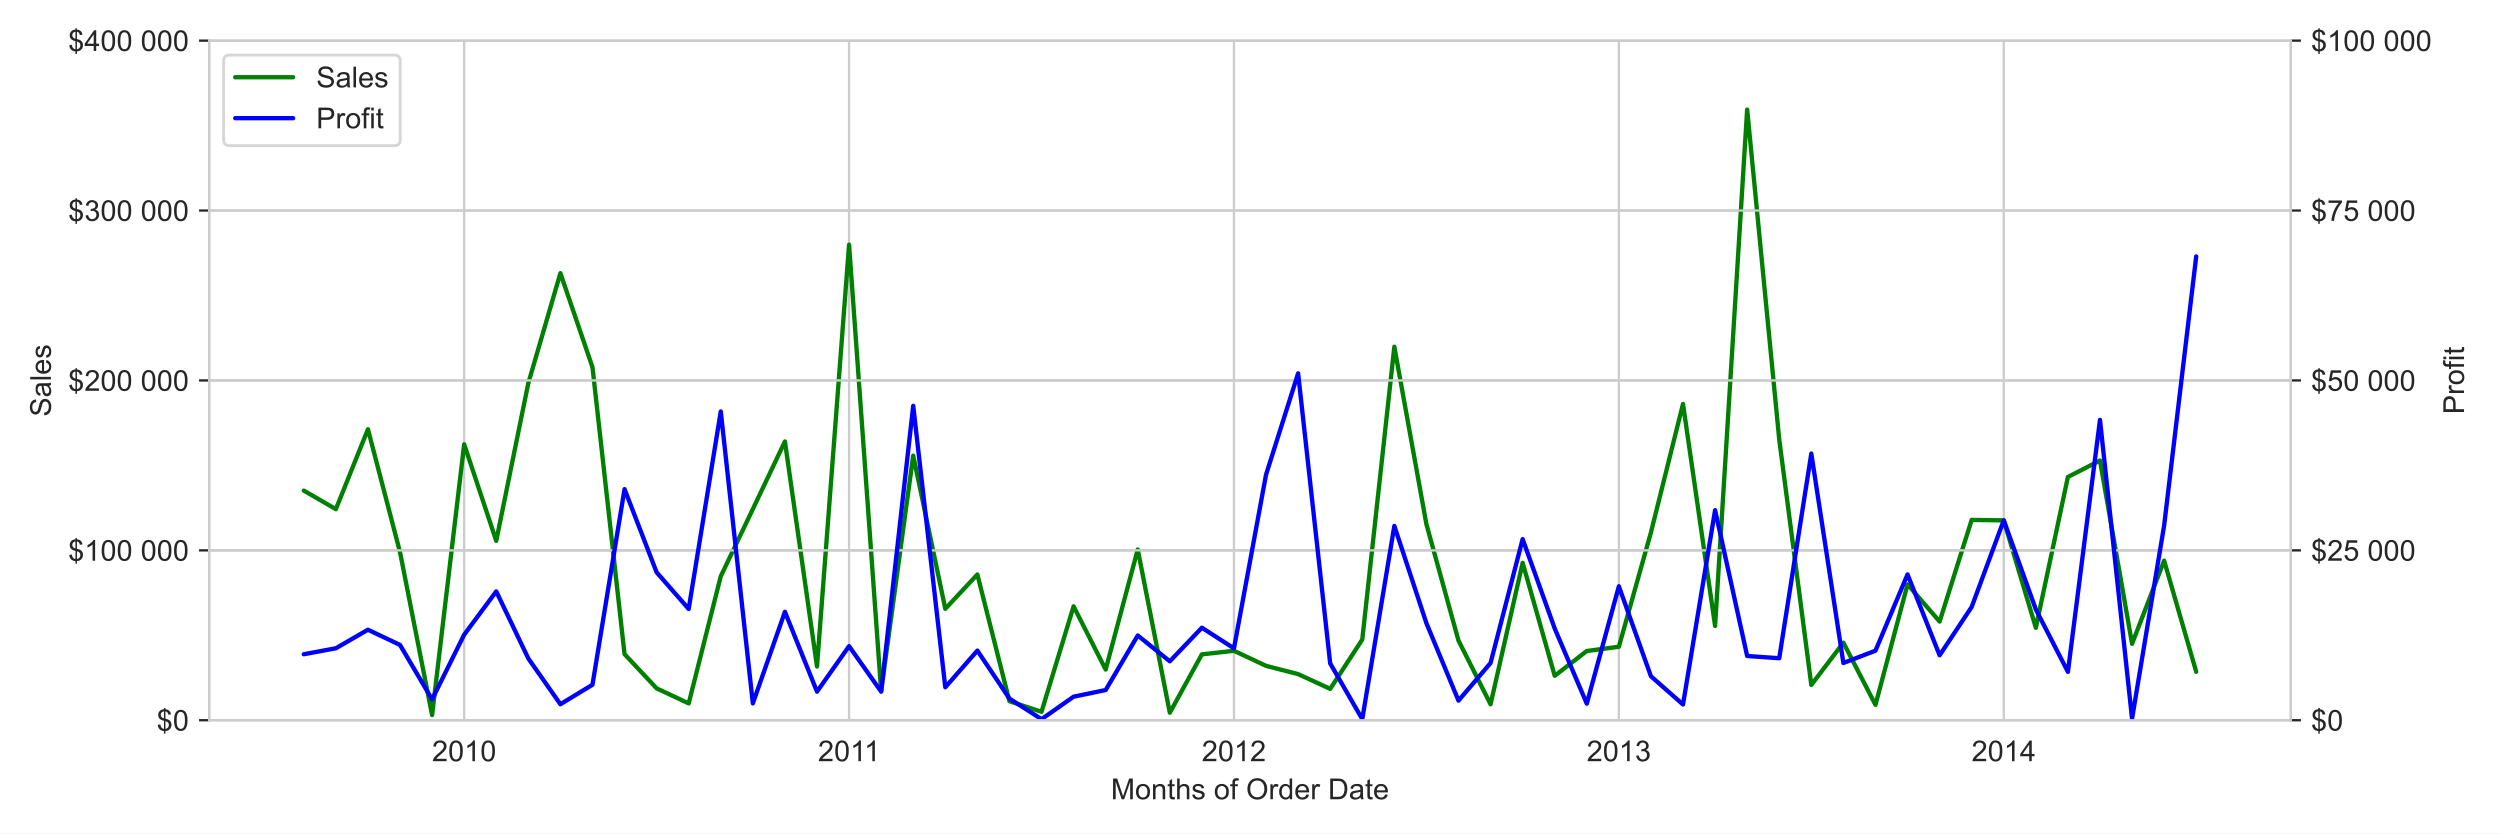
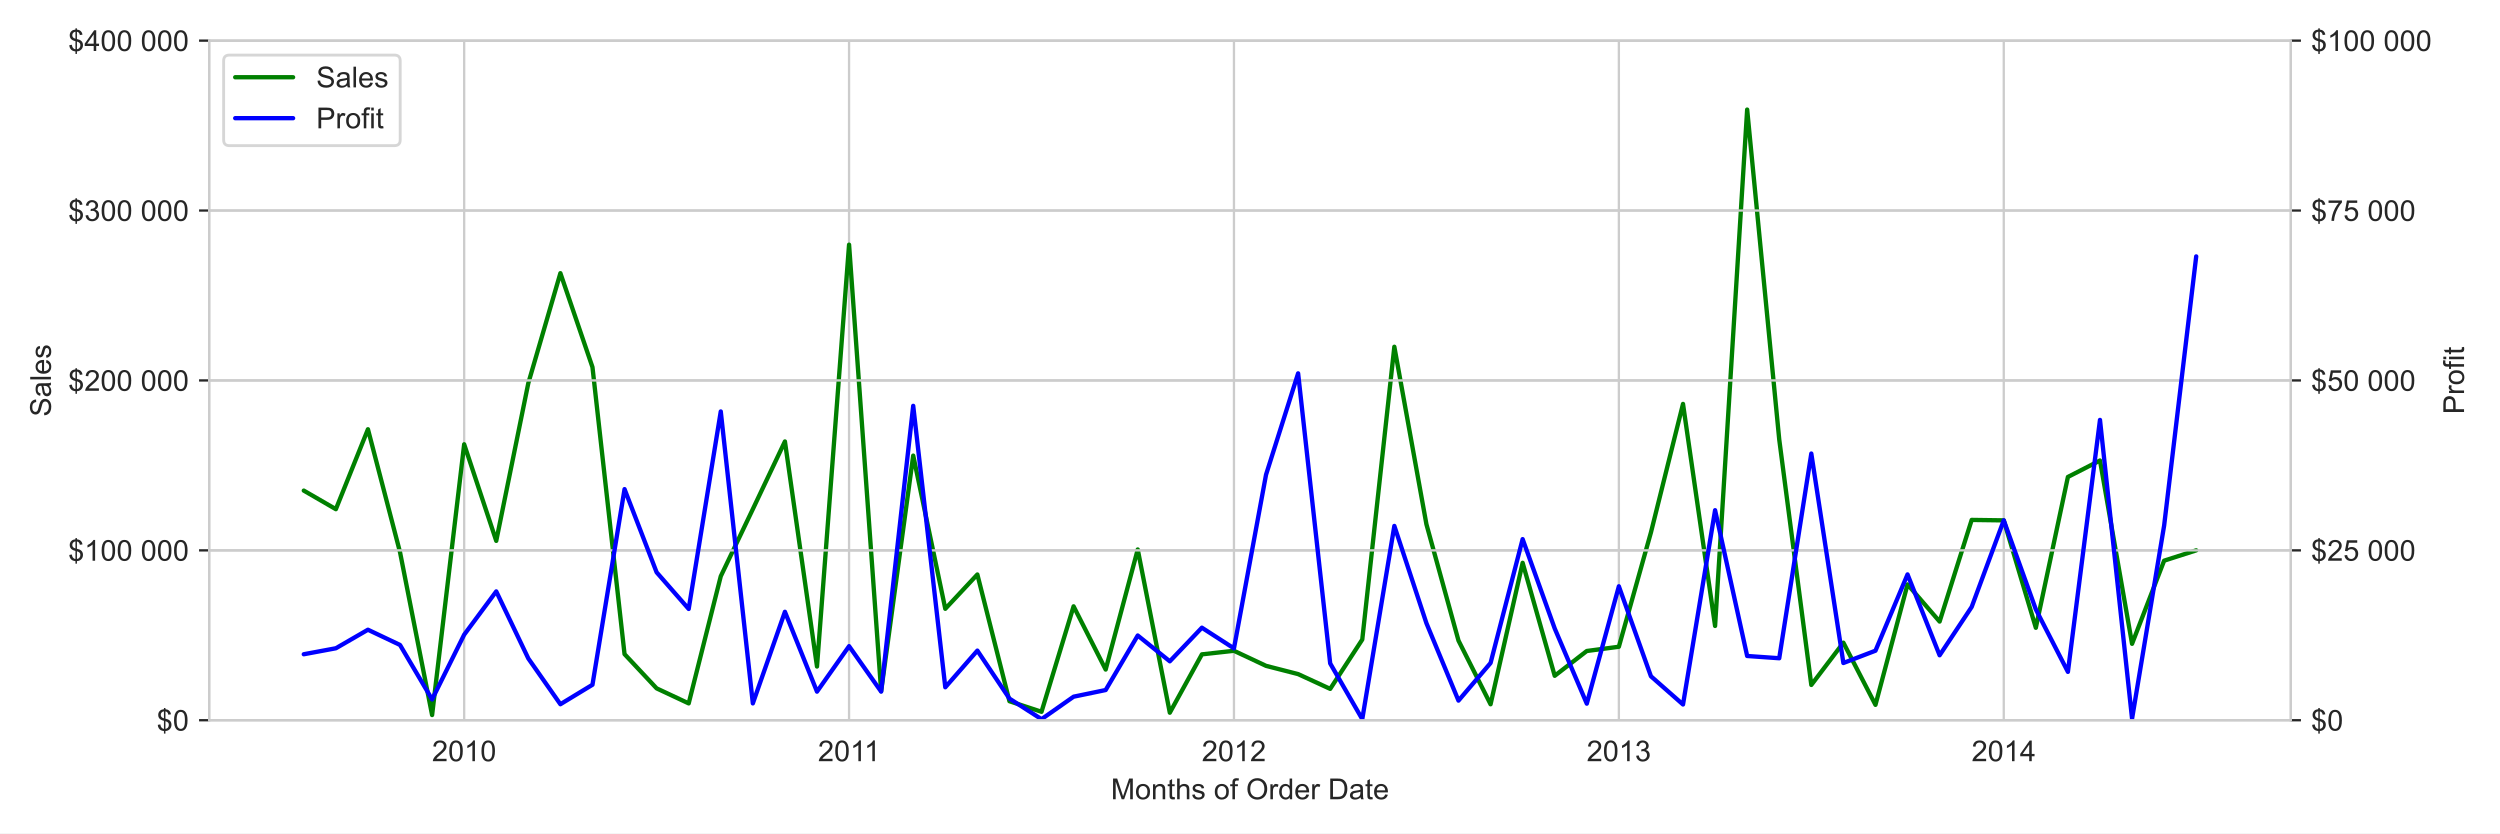
<svg xmlns="http://www.w3.org/2000/svg" xmlns:xlink="http://www.w3.org/1999/xlink" height="288pt" version="1.1" viewBox="0 0 864 288" width="864pt">
  <defs>
    <style type="text/css">
*{stroke-linecap:butt;stroke-linejoin:round;}
  </style>
  </defs>
  <g id="figure_1">
    <g id="patch_1">
      <path d="M 0 288  L 864 288  L 864 0  L 0 0  z " style="fill:#ffffff;" />
    </g>
    <g id="axes_1">
      <g id="patch_2">
        <path d="M 72.29 248.92  L 791.71 248.92  L 791.71 14.04  L 72.29 14.04  z " style="fill:#ffffff;" />
      </g>
      <g id="matplotlib.axis_1">
        <g id="xtick_1">
          <g id="line2d_1">
-             <path clip-path="url(#p6aa98df6ef)" d="M 160.416 248.92  L 160.416 14.04  " style="fill:none;stroke:#cccccc;stroke-linecap:round;stroke-width:0.8;" />
+             <path clip-path="url(#p1db6dda51e)" d="M 160.416 248.92  L 160.416 14.04  " style="fill:none;stroke:#cccccc;stroke-linecap:round;stroke-width:0.8;" />
          </g>
          <g id="text_1">
            <defs>
              <path d="M 50.344 8.453  L 50.344 0  L 3.031 0  Q 2.938 3.172 4.047 6.109  Q 5.859 10.938 9.828 15.625  Q 13.812 20.312 21.344 26.469  Q 33.016 36.031 37.109 41.625  Q 41.219 47.219 41.219 52.203  Q 41.219 57.422 37.469 61  Q 33.734 64.594 27.734 64.594  Q 21.391 64.594 17.578 60.781  Q 13.766 56.984 13.719 50.25  L 4.688 51.172  Q 5.609 61.281 11.656 66.578  Q 17.719 71.875 27.938 71.875  Q 38.234 71.875 44.234 66.156  Q 50.25 60.453 50.25 52  Q 50.25 47.703 48.484 43.547  Q 46.734 39.406 42.656 34.812  Q 38.578 30.219 29.109 22.219  Q 21.188 15.578 18.938 13.203  Q 16.703 10.844 15.234 8.453  z " id="ArialMT-50" />
              <path d="M 4.156 35.297  Q 4.156 48 6.766 55.734  Q 9.375 63.484 14.516 67.672  Q 19.672 71.875 27.484 71.875  Q 33.25 71.875 37.594 69.547  Q 41.938 67.234 44.766 62.859  Q 47.609 58.5 49.219 52.219  Q 50.828 45.953 50.828 35.297  Q 50.828 22.703 48.234 14.969  Q 45.656 7.234 40.5 3  Q 35.359 -1.219 27.484 -1.219  Q 17.141 -1.219 11.234 6.203  Q 4.156 15.141 4.156 35.297  z M 13.188 35.297  Q 13.188 17.672 17.312 11.828  Q 21.438 6 27.484 6  Q 33.547 6 37.672 11.859  Q 41.797 17.719 41.797 35.297  Q 41.797 52.984 37.672 58.781  Q 33.547 64.594 27.391 64.594  Q 21.344 64.594 17.719 59.469  Q 13.188 52.938 13.188 35.297  z " id="ArialMT-48" />
              <path d="M 37.25 0  L 28.469 0  L 28.469 56  Q 25.297 52.984 20.141 49.953  Q 14.984 46.922 10.891 45.406  L 10.891 53.906  Q 18.266 57.375 23.781 62.297  Q 29.297 67.234 31.594 71.875  L 37.25 71.875  z " id="ArialMT-49" />
            </defs>
            <g style="fill:#262626;" transform="translate(149.2943 263.0778)scale(0.1 -0.1)">
              <use xlink:href="#ArialMT-50" />
              <use x="55.615" xlink:href="#ArialMT-48" />
              <use x="111.23" xlink:href="#ArialMT-49" />
              <use x="166.846" xlink:href="#ArialMT-48" />
            </g>
          </g>
        </g>
        <g id="xtick_2">
          <g id="line2d_2">
-             <path clip-path="url(#p6aa98df6ef)" d="M 293.437 248.92  L 293.437 14.04  " style="fill:none;stroke:#cccccc;stroke-linecap:round;stroke-width:0.8;" />
+             <path clip-path="url(#p1db6dda51e)" d="M 293.437 248.92  L 293.437 14.04  " style="fill:none;stroke:#cccccc;stroke-linecap:round;stroke-width:0.8;" />
          </g>
          <g id="text_2">
            <g style="fill:#262626;" transform="translate(282.6837 263.0778)scale(0.1 -0.1)">
              <use xlink:href="#ArialMT-50" />
              <use x="55.615" xlink:href="#ArialMT-48" />
              <use x="111.23" xlink:href="#ArialMT-49" />
              <use x="159.471" xlink:href="#ArialMT-49" />
            </g>
          </g>
        </g>
        <g id="xtick_3">
          <g id="line2d_3">
-             <path clip-path="url(#p6aa98df6ef)" d="M 426.457 248.92  L 426.457 14.04  " style="fill:none;stroke:#cccccc;stroke-linecap:round;stroke-width:0.8;" />
+             <path clip-path="url(#p1db6dda51e)" d="M 426.457 248.92  L 426.457 14.04  " style="fill:none;stroke:#cccccc;stroke-linecap:round;stroke-width:0.8;" />
          </g>
          <g id="text_3">
            <g style="fill:#262626;" transform="translate(415.3356 263.0778)scale(0.1 -0.1)">
              <use xlink:href="#ArialMT-50" />
              <use x="55.615" xlink:href="#ArialMT-48" />
              <use x="111.23" xlink:href="#ArialMT-49" />
              <use x="166.846" xlink:href="#ArialMT-50" />
            </g>
          </g>
        </g>
        <g id="xtick_4">
          <g id="line2d_4">
-             <path clip-path="url(#p6aa98df6ef)" d="M 559.478 248.92  L 559.478 14.04  " style="fill:none;stroke:#cccccc;stroke-linecap:round;stroke-width:0.8;" />
+             <path clip-path="url(#p1db6dda51e)" d="M 559.478 248.92  L 559.478 14.04  " style="fill:none;stroke:#cccccc;stroke-linecap:round;stroke-width:0.8;" />
          </g>
          <g id="text_4">
            <defs>
              <path d="M 4.203 18.891  L 12.984 20.062  Q 14.5 12.594 18.141 9.297  Q 21.781 6 27 6  Q 33.203 6 37.469 10.297  Q 41.75 14.594 41.75 20.953  Q 41.75 27 37.797 30.922  Q 33.844 34.859 27.734 34.859  Q 25.25 34.859 21.531 33.891  L 22.516 41.609  Q 23.391 41.5 23.922 41.5  Q 29.547 41.5 34.031 44.422  Q 38.531 47.359 38.531 53.469  Q 38.531 58.297 35.25 61.469  Q 31.984 64.656 26.812 64.656  Q 21.688 64.656 18.266 61.422  Q 14.844 58.203 13.875 51.766  L 5.078 53.328  Q 6.688 62.156 12.391 67.016  Q 18.109 71.875 26.609 71.875  Q 32.469 71.875 37.391 69.359  Q 42.328 66.844 44.938 62.5  Q 47.562 58.156 47.562 53.266  Q 47.562 48.641 45.062 44.828  Q 42.578 41.016 37.703 38.766  Q 44.047 37.312 47.562 32.688  Q 51.078 28.078 51.078 21.141  Q 51.078 11.766 44.234 5.25  Q 37.406 -1.266 26.953 -1.266  Q 17.531 -1.266 11.297 4.344  Q 5.078 9.969 4.203 18.891  z " id="ArialMT-51" />
            </defs>
            <g style="fill:#262626;" transform="translate(548.3562 263.0778)scale(0.1 -0.1)">
              <use xlink:href="#ArialMT-50" />
              <use x="55.615" xlink:href="#ArialMT-48" />
              <use x="111.23" xlink:href="#ArialMT-49" />
              <use x="166.846" xlink:href="#ArialMT-51" />
            </g>
          </g>
        </g>
        <g id="xtick_5">
          <g id="line2d_5">
-             <path clip-path="url(#p6aa98df6ef)" d="M 692.499 248.92  L 692.499 14.04  " style="fill:none;stroke:#cccccc;stroke-linecap:round;stroke-width:0.8;" />
+             <path clip-path="url(#p1db6dda51e)" d="M 692.499 248.92  L 692.499 14.04  " style="fill:none;stroke:#cccccc;stroke-linecap:round;stroke-width:0.8;" />
          </g>
          <g id="text_5">
            <defs>
              <path d="M 32.328 0  L 32.328 17.141  L 1.266 17.141  L 1.266 25.203  L 33.938 71.578  L 41.109 71.578  L 41.109 25.203  L 50.781 25.203  L 50.781 17.141  L 41.109 17.141  L 41.109 0  z M 32.328 25.203  L 32.328 57.469  L 9.906 25.203  z " id="ArialMT-52" />
            </defs>
            <g style="fill:#262626;" transform="translate(681.3769 263.0778)scale(0.1 -0.1)">
              <use xlink:href="#ArialMT-50" />
              <use x="55.615" xlink:href="#ArialMT-48" />
              <use x="111.23" xlink:href="#ArialMT-49" />
              <use x="166.846" xlink:href="#ArialMT-52" />
            </g>
          </g>
        </g>
        <g id="text_6">
          <defs>
            <path d="M 7.422 0  L 7.422 71.578  L 21.688 71.578  L 38.625 20.906  Q 40.969 13.812 42.047 10.297  Q 43.266 14.203 45.844 21.781  L 62.984 71.578  L 75.734 71.578  L 75.734 0  L 66.609 0  L 66.609 59.906  L 45.797 0  L 37.25 0  L 16.547 60.938  L 16.547 0  z " id="ArialMT-77" />
            <path d="M 3.328 25.922  Q 3.328 40.328 11.328 47.266  Q 18.016 53.031 27.641 53.031  Q 38.328 53.031 45.109 46.016  Q 51.906 39.016 51.906 26.656  Q 51.906 16.656 48.906 10.906  Q 45.906 5.172 40.156 2  Q 34.422 -1.172 27.641 -1.172  Q 16.75 -1.172 10.031 5.812  Q 3.328 12.797 3.328 25.922  z M 12.359 25.922  Q 12.359 15.969 16.703 11.016  Q 21.047 6.062 27.641 6.062  Q 34.188 6.062 38.531 11.031  Q 42.875 16.016 42.875 26.219  Q 42.875 35.844 38.5 40.797  Q 34.125 45.75 27.641 45.75  Q 21.047 45.75 16.703 40.812  Q 12.359 35.891 12.359 25.922  z " id="ArialMT-111" />
            <path d="M 6.594 0  L 6.594 51.859  L 14.5 51.859  L 14.5 44.484  Q 20.219 53.031 31 53.031  Q 35.688 53.031 39.625 51.344  Q 43.562 49.656 45.516 46.922  Q 47.469 44.188 48.25 40.438  Q 48.734 37.984 48.734 31.891  L 48.734 0  L 39.938 0  L 39.938 31.547  Q 39.938 36.922 38.906 39.578  Q 37.891 42.234 35.281 43.812  Q 32.672 45.406 29.156 45.406  Q 23.531 45.406 19.453 41.844  Q 15.375 38.281 15.375 28.328  L 15.375 0  z " id="ArialMT-110" />
            <path d="M 25.781 7.859  L 27.047 0.094  Q 23.344 -0.688 20.406 -0.688  Q 15.625 -0.688 12.984 0.828  Q 10.359 2.344 9.281 4.812  Q 8.203 7.281 8.203 15.188  L 8.203 45.016  L 1.766 45.016  L 1.766 51.859  L 8.203 51.859  L 8.203 64.703  L 16.938 69.969  L 16.938 51.859  L 25.781 51.859  L 25.781 45.016  L 16.938 45.016  L 16.938 14.703  Q 16.938 10.938 17.406 9.859  Q 17.875 8.797 18.922 8.156  Q 19.969 7.516 21.922 7.516  Q 23.391 7.516 25.781 7.859  z " id="ArialMT-116" />
            <path d="M 6.594 0  L 6.594 71.578  L 15.375 71.578  L 15.375 45.906  Q 21.531 53.031 30.906 53.031  Q 36.672 53.031 40.922 50.75  Q 45.172 48.484 47 44.484  Q 48.828 40.484 48.828 32.859  L 48.828 0  L 40.047 0  L 40.047 32.859  Q 40.047 39.453 37.188 42.453  Q 34.328 45.453 29.109 45.453  Q 25.203 45.453 21.75 43.422  Q 18.312 41.406 16.844 37.938  Q 15.375 34.469 15.375 28.375  L 15.375 0  z " id="ArialMT-104" />
            <path d="M 3.078 15.484  L 11.766 16.844  Q 12.5 11.625 15.844 8.844  Q 19.188 6.062 25.203 6.062  Q 31.25 6.062 34.172 8.516  Q 37.109 10.984 37.109 14.312  Q 37.109 17.281 34.516 19  Q 32.719 20.172 25.531 21.969  Q 15.875 24.422 12.141 26.203  Q 8.406 27.984 6.469 31.125  Q 4.547 34.281 4.547 38.094  Q 4.547 41.547 6.125 44.5  Q 7.719 47.469 10.453 49.422  Q 12.5 50.922 16.031 51.969  Q 19.578 53.031 23.641 53.031  Q 29.734 53.031 34.344 51.266  Q 38.969 49.516 41.156 46.5  Q 43.359 43.5 44.188 38.484  L 35.594 37.312  Q 35.016 41.312 32.203 43.547  Q 29.391 45.797 24.266 45.797  Q 18.219 45.797 15.625 43.797  Q 13.031 41.797 13.031 39.109  Q 13.031 37.406 14.109 36.031  Q 15.188 34.625 17.484 33.688  Q 18.797 33.203 25.25 31.453  Q 34.578 28.953 38.25 27.359  Q 41.938 25.781 44.031 22.75  Q 46.141 19.734 46.141 15.234  Q 46.141 10.844 43.578 6.953  Q 41.016 3.078 36.172 0.953  Q 31.344 -1.172 25.25 -1.172  Q 15.141 -1.172 9.844 3.031  Q 4.547 7.234 3.078 15.484  z " id="ArialMT-115" />
            <path id="ArialMT-32" />
            <path d="M 8.688 0  L 8.688 45.016  L 0.922 45.016  L 0.922 51.859  L 8.688 51.859  L 8.688 57.375  Q 8.688 62.594 9.625 65.141  Q 10.891 68.562 14.078 70.672  Q 17.281 72.797 23.047 72.797  Q 26.766 72.797 31.25 71.922  L 29.938 64.266  Q 27.203 64.75 24.75 64.75  Q 20.75 64.75 19.094 63.031  Q 17.438 61.328 17.438 56.641  L 17.438 51.859  L 27.547 51.859  L 27.547 45.016  L 17.438 45.016  L 17.438 0  z " id="ArialMT-102" />
            <path d="M 4.828 34.859  Q 4.828 52.688 14.391 62.766  Q 23.969 72.859 39.109 72.859  Q 49.031 72.859 56.984 68.109  Q 64.938 63.375 69.109 54.906  Q 73.297 46.438 73.297 35.688  Q 73.297 24.812 68.891 16.219  Q 64.5 7.625 56.438 3.203  Q 48.391 -1.219 39.062 -1.219  Q 28.953 -1.219 20.984 3.656  Q 13.031 8.547 8.922 16.984  Q 4.828 25.438 4.828 34.859  z M 14.594 34.719  Q 14.594 21.781 21.547 14.328  Q 28.516 6.891 39.016 6.891  Q 49.703 6.891 56.609 14.406  Q 63.531 21.922 63.531 35.75  Q 63.531 44.484 60.578 51  Q 57.625 57.516 51.922 61.109  Q 46.234 64.703 39.156 64.703  Q 29.109 64.703 21.844 57.781  Q 14.594 50.875 14.594 34.719  z " id="ArialMT-79" />
            <path d="M 6.5 0  L 6.5 51.859  L 14.406 51.859  L 14.406 44  Q 17.438 49.516 20 51.266  Q 22.562 53.031 25.641 53.031  Q 30.078 53.031 34.672 50.203  L 31.641 42.047  Q 28.422 43.953 25.203 43.953  Q 22.312 43.953 20.016 42.219  Q 17.719 40.484 16.75 37.406  Q 15.281 32.719 15.281 27.156  L 15.281 0  z " id="ArialMT-114" />
            <path d="M 40.234 0  L 40.234 6.547  Q 35.297 -1.172 25.734 -1.172  Q 19.531 -1.172 14.328 2.25  Q 9.125 5.672 6.266 11.797  Q 3.422 17.922 3.422 25.875  Q 3.422 33.641 6 39.969  Q 8.594 46.297 13.766 49.656  Q 18.953 53.031 25.344 53.031  Q 30.031 53.031 33.688 51.047  Q 37.359 49.078 39.656 45.906  L 39.656 71.578  L 48.391 71.578  L 48.391 0  z M 12.453 25.875  Q 12.453 15.922 16.641 10.984  Q 20.844 6.062 26.562 6.062  Q 32.328 6.062 36.344 10.766  Q 40.375 15.484 40.375 25.141  Q 40.375 35.797 36.266 40.766  Q 32.172 45.75 26.172 45.75  Q 20.312 45.75 16.375 40.969  Q 12.453 36.188 12.453 25.875  z " id="ArialMT-100" />
            <path d="M 42.094 16.703  L 51.172 15.578  Q 49.031 7.625 43.219 3.219  Q 37.406 -1.172 28.375 -1.172  Q 17 -1.172 10.328 5.828  Q 3.656 12.844 3.656 25.484  Q 3.656 38.578 10.391 45.797  Q 17.141 53.031 27.875 53.031  Q 38.281 53.031 44.875 45.953  Q 51.469 38.875 51.469 26.031  Q 51.469 25.25 51.422 23.688  L 12.75 23.688  Q 13.234 15.141 17.578 10.594  Q 21.922 6.062 28.422 6.062  Q 33.25 6.062 36.672 8.594  Q 40.094 11.141 42.094 16.703  z M 13.234 30.906  L 42.188 30.906  Q 41.609 37.453 38.875 40.719  Q 34.672 45.797 27.984 45.797  Q 21.922 45.797 17.797 41.75  Q 13.672 37.703 13.234 30.906  z " id="ArialMT-101" />
            <path d="M 7.719 0  L 7.719 71.578  L 32.375 71.578  Q 40.719 71.578 45.125 70.562  Q 51.266 69.141 55.609 65.438  Q 61.281 60.641 64.078 53.188  Q 66.891 45.75 66.891 36.188  Q 66.891 28.031 64.984 21.734  Q 63.094 15.438 60.109 11.297  Q 57.125 7.172 53.578 4.797  Q 50.047 2.438 45.047 1.219  Q 40.047 0 33.547 0  z M 17.188 8.453  L 32.469 8.453  Q 39.547 8.453 43.578 9.766  Q 47.609 11.078 50 13.484  Q 53.375 16.844 55.25 22.531  Q 57.125 28.219 57.125 36.328  Q 57.125 47.562 53.438 53.594  Q 49.75 59.625 44.484 61.672  Q 40.672 63.141 32.234 63.141  L 17.188 63.141  z " id="ArialMT-68" />
            <path d="M 40.438 6.391  Q 35.547 2.25 31.031 0.531  Q 26.516 -1.172 21.344 -1.172  Q 12.797 -1.172 8.203 3  Q 3.609 7.172 3.609 13.672  Q 3.609 17.484 5.344 20.625  Q 7.078 23.781 9.891 25.688  Q 12.703 27.594 16.219 28.562  Q 18.797 29.25 24.031 29.891  Q 34.672 31.156 39.703 32.906  Q 39.75 34.719 39.75 35.203  Q 39.75 40.578 37.25 42.781  Q 33.891 45.75 27.25 45.75  Q 21.047 45.75 18.094 43.578  Q 15.141 41.406 13.719 35.891  L 5.125 37.062  Q 6.297 42.578 8.984 45.969  Q 11.672 49.359 16.75 51.188  Q 21.828 53.031 28.516 53.031  Q 35.156 53.031 39.297 51.469  Q 43.453 49.906 45.406 47.531  Q 47.359 45.172 48.141 41.547  Q 48.578 39.312 48.578 33.453  L 48.578 21.734  Q 48.578 9.469 49.141 6.219  Q 49.703 2.984 51.375 0  L 42.188 0  Q 40.828 2.734 40.438 6.391  z M 39.703 26.031  Q 34.906 24.078 25.344 22.703  Q 19.922 21.922 17.672 20.938  Q 15.438 19.969 14.203 18.094  Q 12.984 16.219 12.984 13.922  Q 12.984 10.406 15.641 8.062  Q 18.312 5.719 23.438 5.719  Q 28.516 5.719 32.469 7.938  Q 36.422 10.156 38.281 14.016  Q 39.703 17 39.703 22.797  z " id="ArialMT-97" />
          </defs>
          <g style="fill:#262626;" transform="translate(383.9273 276.2231)scale(0.1 -0.1)">
            <use xlink:href="#ArialMT-77" />
            <use x="83.301" xlink:href="#ArialMT-111" />
            <use x="138.916" xlink:href="#ArialMT-110" />
            <use x="194.531" xlink:href="#ArialMT-116" />
            <use x="222.314" xlink:href="#ArialMT-104" />
            <use x="277.93" xlink:href="#ArialMT-115" />
            <use x="327.93" xlink:href="#ArialMT-32" />
            <use x="355.713" xlink:href="#ArialMT-111" />
            <use x="411.328" xlink:href="#ArialMT-102" />
            <use x="439.111" xlink:href="#ArialMT-32" />
            <use x="466.895" xlink:href="#ArialMT-79" />
            <use x="544.678" xlink:href="#ArialMT-114" />
            <use x="577.979" xlink:href="#ArialMT-100" />
            <use x="633.594" xlink:href="#ArialMT-101" />
            <use x="689.209" xlink:href="#ArialMT-114" />
            <use x="722.51" xlink:href="#ArialMT-32" />
            <use x="750.293" xlink:href="#ArialMT-68" />
            <use x="822.51" xlink:href="#ArialMT-97" />
            <use x="878.125" xlink:href="#ArialMT-116" />
            <use x="905.908" xlink:href="#ArialMT-101" />
          </g>
        </g>
      </g>
      <g id="matplotlib.axis_2">
        <g id="ytick_1">
          <g id="line2d_6">
-             <path clip-path="url(#p6aa98df6ef)" d="M 72.29 248.92  L 791.71 248.92  " style="fill:none;stroke:#cccccc;stroke-linecap:round;stroke-width:0.8;" />
+             <path clip-path="url(#p1db6dda51e)" d="M 72.29 248.92  L 791.71 248.92  " style="fill:none;stroke:#cccccc;stroke-linecap:round;stroke-width:0.8;" />
          </g>
          <g id="line2d_7">
            <defs>
-               <path d="M 0 0  L -3.5 0  " id="mb755a6a9ee" style="stroke:#262626;stroke-width:0.8;" />
-             </defs>
-             <g>
-               <use style="fill:#262626;stroke:#262626;stroke-width:0.8;" x="72.29" xlink:href="#mb755a6a9ee" y="248.92" />
+               <path d="M 0 0  L -3.5 0  " id="m86cd9c646d" style="stroke:#262626;stroke-width:0.8;" />
+             </defs>
+             <g>
+               <use style="fill:#262626;stroke:#262626;stroke-width:0.8;" x="72.29" xlink:href="#m86cd9c646d" y="248.92" />
            </g>
          </g>
          <g id="text_7">
            <defs>
              <path d="M 24.906 -10.297  L 24.906 -1.516  Q 18.312 -0.688 14.188 1.438  Q 10.062 3.562 7.047 8.297  Q 4.047 13.031 3.562 19.875  L 12.406 21.531  Q 13.422 14.453 16.016 11.141  Q 19.734 6.453 24.906 5.906  L 24.906 33.891  Q 19.484 34.906 13.812 38.094  Q 9.625 40.438 7.344 44.578  Q 5.078 48.734 5.078 54  Q 5.078 63.375 11.719 69.188  Q 16.156 73.094 24.906 73.969  L 24.906 78.172  L 30.078 78.172  L 30.078 73.969  Q 37.75 73.25 42.234 69.484  Q 48 64.703 49.172 56.344  L 40.094 54.984  Q 39.312 60.156 36.844 62.906  Q 34.375 65.672 30.078 66.547  L 30.078 41.219  Q 36.719 39.547 38.875 38.625  Q 42.969 36.812 45.547 34.219  Q 48.141 31.641 49.531 28.078  Q 50.922 24.516 50.922 20.359  Q 50.922 11.234 45.109 5.125  Q 39.312 -0.984 30.078 -1.422  L 30.078 -10.297  z M 24.906 66.656  Q 19.781 65.875 16.828 62.547  Q 13.875 59.234 13.875 54.688  Q 13.875 50.203 16.375 47.172  Q 18.891 44.141 24.906 42.328  z M 30.078 5.906  Q 35.203 6.547 38.547 10.344  Q 41.891 14.156 41.891 19.781  Q 41.891 24.562 39.516 27.469  Q 37.156 30.375 30.078 32.672  z " id="ArialMT-36" />
            </defs>
            <g style="fill:#262626;" transform="translate(54.16813 252.4989)scale(0.1 -0.1)">
              <use xlink:href="#ArialMT-36" />
              <use x="55.615" xlink:href="#ArialMT-48" />
            </g>
          </g>
        </g>
        <g id="ytick_2">
          <g id="line2d_8">
-             <path clip-path="url(#p6aa98df6ef)" d="M 72.29 190.2  L 791.71 190.2  " style="fill:none;stroke:#cccccc;stroke-linecap:round;stroke-width:0.8;" />
+             <path clip-path="url(#p1db6dda51e)" d="M 72.29 190.2  L 791.71 190.2  " style="fill:none;stroke:#cccccc;stroke-linecap:round;stroke-width:0.8;" />
          </g>
          <g id="line2d_9">
            <g>
-               <use style="fill:#262626;stroke:#262626;stroke-width:0.8;" x="72.29" xlink:href="#mb755a6a9ee" y="190.2" />
+               <use style="fill:#262626;stroke:#262626;stroke-width:0.8;" x="72.29" xlink:href="#m86cd9c646d" y="190.2" />
            </g>
          </g>
          <g id="text_8">
            <g style="fill:#262626;" transform="translate(23.58531 193.7789)scale(0.1 -0.1)">
              <use xlink:href="#ArialMT-36" />
              <use x="55.615" xlink:href="#ArialMT-49" />
              <use x="111.23" xlink:href="#ArialMT-48" />
              <use x="166.846" xlink:href="#ArialMT-48" />
              <use x="222.461" xlink:href="#ArialMT-32" />
              <use x="250.244" xlink:href="#ArialMT-48" />
              <use x="305.859" xlink:href="#ArialMT-48" />
              <use x="361.475" xlink:href="#ArialMT-48" />
            </g>
          </g>
        </g>
        <g id="ytick_3">
          <g id="line2d_10">
-             <path clip-path="url(#p6aa98df6ef)" d="M 72.29 131.48  L 791.71 131.48  " style="fill:none;stroke:#cccccc;stroke-linecap:round;stroke-width:0.8;" />
+             <path clip-path="url(#p1db6dda51e)" d="M 72.29 131.48  L 791.71 131.48  " style="fill:none;stroke:#cccccc;stroke-linecap:round;stroke-width:0.8;" />
          </g>
          <g id="line2d_11">
            <g>
-               <use style="fill:#262626;stroke:#262626;stroke-width:0.8;" x="72.29" xlink:href="#mb755a6a9ee" y="131.48" />
+               <use style="fill:#262626;stroke:#262626;stroke-width:0.8;" x="72.29" xlink:href="#m86cd9c646d" y="131.48" />
            </g>
          </g>
          <g id="text_9">
            <g style="fill:#262626;" transform="translate(23.58531 135.0589)scale(0.1 -0.1)">
              <use xlink:href="#ArialMT-36" />
              <use x="55.615" xlink:href="#ArialMT-50" />
              <use x="111.23" xlink:href="#ArialMT-48" />
              <use x="166.846" xlink:href="#ArialMT-48" />
              <use x="222.461" xlink:href="#ArialMT-32" />
              <use x="250.244" xlink:href="#ArialMT-48" />
              <use x="305.859" xlink:href="#ArialMT-48" />
              <use x="361.475" xlink:href="#ArialMT-48" />
            </g>
          </g>
        </g>
        <g id="ytick_4">
          <g id="line2d_12">
-             <path clip-path="url(#p6aa98df6ef)" d="M 72.29 72.76  L 791.71 72.76  " style="fill:none;stroke:#cccccc;stroke-linecap:round;stroke-width:0.8;" />
+             <path clip-path="url(#p1db6dda51e)" d="M 72.29 72.76  L 791.71 72.76  " style="fill:none;stroke:#cccccc;stroke-linecap:round;stroke-width:0.8;" />
          </g>
          <g id="line2d_13">
            <g>
-               <use style="fill:#262626;stroke:#262626;stroke-width:0.8;" x="72.29" xlink:href="#mb755a6a9ee" y="72.76" />
+               <use style="fill:#262626;stroke:#262626;stroke-width:0.8;" x="72.29" xlink:href="#m86cd9c646d" y="72.76" />
            </g>
          </g>
          <g id="text_10">
            <g style="fill:#262626;" transform="translate(23.58531 76.33891)scale(0.1 -0.1)">
              <use xlink:href="#ArialMT-36" />
              <use x="55.615" xlink:href="#ArialMT-51" />
              <use x="111.23" xlink:href="#ArialMT-48" />
              <use x="166.846" xlink:href="#ArialMT-48" />
              <use x="222.461" xlink:href="#ArialMT-32" />
              <use x="250.244" xlink:href="#ArialMT-48" />
              <use x="305.859" xlink:href="#ArialMT-48" />
              <use x="361.475" xlink:href="#ArialMT-48" />
            </g>
          </g>
        </g>
        <g id="ytick_5">
          <g id="line2d_14">
-             <path clip-path="url(#p6aa98df6ef)" d="M 72.29 14.04  L 791.71 14.04  " style="fill:none;stroke:#cccccc;stroke-linecap:round;stroke-width:0.8;" />
+             <path clip-path="url(#p1db6dda51e)" d="M 72.29 14.04  L 791.71 14.04  " style="fill:none;stroke:#cccccc;stroke-linecap:round;stroke-width:0.8;" />
          </g>
          <g id="line2d_15">
            <g>
-               <use style="fill:#262626;stroke:#262626;stroke-width:0.8;" x="72.29" xlink:href="#mb755a6a9ee" y="14.04" />
+               <use style="fill:#262626;stroke:#262626;stroke-width:0.8;" x="72.29" xlink:href="#m86cd9c646d" y="14.04" />
            </g>
          </g>
          <g id="text_11">
            <g style="fill:#262626;" transform="translate(23.58531 17.61891)scale(0.1 -0.1)">
              <use xlink:href="#ArialMT-36" />
              <use x="55.615" xlink:href="#ArialMT-52" />
              <use x="111.23" xlink:href="#ArialMT-48" />
              <use x="166.846" xlink:href="#ArialMT-48" />
              <use x="222.461" xlink:href="#ArialMT-32" />
              <use x="250.244" xlink:href="#ArialMT-48" />
              <use x="305.859" xlink:href="#ArialMT-48" />
              <use x="361.475" xlink:href="#ArialMT-48" />
            </g>
          </g>
        </g>
        <g id="text_12">
          <defs>
            <path d="M 4.5 23  L 13.422 23.781  Q 14.062 18.406 16.375 14.969  Q 18.703 11.531 23.578 9.406  Q 28.469 7.281 34.578 7.281  Q 39.984 7.281 44.141 8.891  Q 48.297 10.5 50.312 13.297  Q 52.344 16.109 52.344 19.438  Q 52.344 22.797 50.391 25.312  Q 48.438 27.828 43.953 29.547  Q 41.062 30.672 31.203 33.031  Q 21.344 35.406 17.391 37.5  Q 12.25 40.188 9.734 44.156  Q 7.234 48.141 7.234 53.078  Q 7.234 58.5 10.297 63.203  Q 13.375 67.922 19.281 70.359  Q 25.203 72.797 32.422 72.797  Q 40.375 72.797 46.453 70.234  Q 52.547 67.672 55.812 62.688  Q 59.078 57.719 59.328 51.422  L 50.25 50.734  Q 49.516 57.516 45.281 60.984  Q 41.062 64.453 32.812 64.453  Q 24.219 64.453 20.281 61.297  Q 16.359 58.156 16.359 53.719  Q 16.359 49.859 19.141 47.359  Q 21.875 44.875 33.422 42.266  Q 44.969 39.656 49.266 37.703  Q 55.516 34.812 58.484 30.391  Q 61.469 25.984 61.469 20.219  Q 61.469 14.5 58.203 9.438  Q 54.938 4.391 48.797 1.578  Q 42.672 -1.219 35.016 -1.219  Q 25.297 -1.219 18.719 1.609  Q 12.156 4.438 8.422 10.125  Q 4.688 15.828 4.5 23  z " id="ArialMT-83" />
            <path d="M 6.391 0  L 6.391 71.578  L 15.188 71.578  L 15.188 0  z " id="ArialMT-108" />
          </defs>
          <g style="fill:#262626;" transform="translate(17.59781 143.987)rotate(-90)scale(0.1 -0.1)">
            <use xlink:href="#ArialMT-83" />
            <use x="66.699" xlink:href="#ArialMT-97" />
            <use x="122.314" xlink:href="#ArialMT-108" />
            <use x="144.531" xlink:href="#ArialMT-101" />
            <use x="200.146" xlink:href="#ArialMT-115" />
          </g>
        </g>
      </g>
      <g id="line2d_16">
-         <path clip-path="url(#p6aa98df6ef)" d="M 104.991 169.555  L 116.076 175.971  L 127.161 148.349  L 138.246 190.834  L 149.331 247.111  L 160.416 153.552  L 171.501 186.918  L 182.586 132.414  L 193.671 94.416  L 204.756 126.89  L 215.841 226.071  L 226.927 237.895  L 238.012 243.092  L 249.097 199.154  L 260.182 175.948  L 271.267 152.572  L 282.352 230.343  L 293.437 84.567  L 304.522 238.855  L 315.607 157.464  L 326.692 210.393  L 337.777 198.545  L 348.862 242.337  L 359.947 245.992  L 371.032 209.548  L 382.117 231.395  L 393.202 189.903  L 404.287 246.307  L 415.372 226.144  L 426.457 224.913  L 437.543 230.119  L 448.628 232.967  L 459.713 238.074  L 470.798 221.031  L 481.883 119.845  L 492.968 181.169  L 504.053 221.384  L 515.138 243.398  L 526.223 194.517  L 537.308 233.554  L 548.393 224.984  L 559.478 223.515  L 570.563 184.017  L 581.648 139.599  L 592.733 216.324  L 603.818 37.873  L 614.903 151.888  L 625.988 236.713  L 637.073 222.11  L 648.159 243.588  L 659.244 201.984  L 670.329 214.808  L 681.414 179.684  L 692.499 179.84  L 703.584 216.96  L 714.669 164.832  L 725.754 159.152  L 736.839 222.497  L 747.924 193.765  L 759.009 232.164  " style="fill:none;stroke:#008000;stroke-linecap:round;stroke-width:1.5;" />
+         <path clip-path="url(#p1db6dda51e)" d="M 104.991 169.555  L 116.076 175.971  L 127.161 148.349  L 138.246 190.834  L 149.331 247.111  L 160.416 153.552  L 171.501 186.918  L 182.586 132.414  L 193.671 94.416  L 204.756 126.89  L 215.841 226.071  L 226.927 237.895  L 238.012 243.092  L 249.097 199.154  L 260.182 175.948  L 271.267 152.572  L 282.352 230.343  L 293.437 84.567  L 304.522 238.855  L 315.607 157.464  L 326.692 210.393  L 337.777 198.545  L 348.862 242.337  L 359.947 245.992  L 371.032 209.548  L 382.117 231.395  L 393.202 189.903  L 404.287 246.307  L 415.372 226.144  L 426.457 224.913  L 437.543 230.119  L 448.628 232.967  L 459.713 238.074  L 470.798 221.031  L 481.883 119.845  L 492.968 181.169  L 504.053 221.384  L 515.138 243.398  L 526.223 194.517  L 537.308 233.554  L 548.393 224.984  L 559.478 223.515  L 570.563 184.017  L 581.648 139.599  L 592.733 216.324  L 603.818 37.873  L 614.903 151.888  L 625.988 236.713  L 637.073 222.11  L 648.159 243.588  L 659.244 201.984  L 670.329 214.808  L 681.414 179.684  L 692.499 179.84  L 703.584 216.96  L 714.669 164.832  L 725.754 159.152  L 736.839 222.497  L 747.924 193.765  L 759.009 190.2  " style="fill:none;stroke:#008000;stroke-linecap:round;stroke-width:1.5;" />
      </g>
      <g id="patch_3">
        <path d="M 72.29 248.92  L 72.29 14.04  " style="fill:none;stroke:#cccccc;stroke-linecap:square;stroke-linejoin:miter;stroke-width:0.8;" />
      </g>
      <g id="patch_4">
        <path d="M 791.71 248.92  L 791.71 14.04  " style="fill:none;stroke:#cccccc;stroke-linecap:square;stroke-linejoin:miter;stroke-width:0.8;" />
      </g>
      <g id="patch_5">
        <path d="M 72.29 248.92  L 791.71 248.92  " style="fill:none;stroke:#cccccc;stroke-linecap:square;stroke-linejoin:miter;stroke-width:0.8;" />
      </g>
      <g id="patch_6">
        <path d="M 72.29 14.04  L 791.71 14.04  " style="fill:none;stroke:#cccccc;stroke-linecap:square;stroke-linejoin:miter;stroke-width:0.8;" />
      </g>
      <g id="legend_1">
        <g id="patch_7">
          <path d="M 79.29 50.331  L 136.304 50.331  Q 138.304 50.331 138.304 48.331  L 138.304 21.04  Q 138.304 19.04 136.304 19.04  L 79.29 19.04  Q 77.29 19.04 77.29 21.04  L 77.29 48.331  Q 77.29 50.331 79.29 50.331  z " style="fill:#ffffff;opacity:0.8;stroke:#cccccc;stroke-linejoin:miter;" />
        </g>
        <g id="line2d_17">
          <path d="M 81.29 26.698  L 101.29 26.698  " style="fill:none;stroke:#008000;stroke-linecap:round;stroke-width:1.5;" />
        </g>
        <g id="line2d_18" />
        <g id="text_13">
          <g style="fill:#262626;" transform="translate(109.29 30.19781)scale(0.1 -0.1)">
            <use xlink:href="#ArialMT-83" />
            <use x="66.699" xlink:href="#ArialMT-97" />
            <use x="122.314" xlink:href="#ArialMT-108" />
            <use x="144.531" xlink:href="#ArialMT-101" />
            <use x="200.146" xlink:href="#ArialMT-115" />
          </g>
        </g>
        <g id="line2d_19">
          <path d="M 81.29 40.843  L 101.29 40.843  " style="fill:none;stroke:#0000ff;stroke-linecap:round;stroke-width:1.5;" />
        </g>
        <g id="line2d_20" />
        <g id="text_14">
          <defs>
            <path d="M 7.719 0  L 7.719 71.578  L 34.719 71.578  Q 41.844 71.578 45.609 70.906  Q 50.875 70.016 54.438 67.547  Q 58.016 65.094 60.188 60.641  Q 62.359 56.203 62.359 50.875  Q 62.359 41.75 56.547 35.422  Q 50.734 29.109 35.547 29.109  L 17.188 29.109  L 17.188 0  z M 17.188 37.547  L 35.688 37.547  Q 44.875 37.547 48.734 40.969  Q 52.594 44.391 52.594 50.594  Q 52.594 55.078 50.312 58.266  Q 48.047 61.469 44.344 62.5  Q 41.938 63.141 35.5 63.141  L 17.188 63.141  z " id="ArialMT-80" />
            <path d="M 6.641 61.469  L 6.641 71.578  L 15.438 71.578  L 15.438 61.469  z M 6.641 0  L 6.641 51.859  L 15.438 51.859  L 15.438 0  z " id="ArialMT-105" />
          </defs>
          <g style="fill:#262626;" transform="translate(109.29 44.34313)scale(0.1 -0.1)">
            <use xlink:href="#ArialMT-80" />
            <use x="66.699" xlink:href="#ArialMT-114" />
            <use x="100" xlink:href="#ArialMT-111" />
            <use x="155.615" xlink:href="#ArialMT-102" />
            <use x="183.398" xlink:href="#ArialMT-105" />
            <use x="205.615" xlink:href="#ArialMT-116" />
          </g>
        </g>
      </g>
    </g>
    <g id="axes_2">
      <g id="matplotlib.axis_3">
        <g id="ytick_6">
          <g id="line2d_21">
-             <path clip-path="url(#p6aa98df6ef)" d="M 72.29 248.92  L 791.71 248.92  " style="fill:none;stroke:#cccccc;stroke-linecap:round;stroke-width:0.8;" />
+             <path clip-path="url(#p1db6dda51e)" d="M 72.29 248.92  L 791.71 248.92  " style="fill:none;stroke:#cccccc;stroke-linecap:round;stroke-width:0.8;" />
          </g>
          <g id="line2d_22">
            <defs>
-               <path d="M 0 0  L 3.5 0  " id="m7d49bc3120" style="stroke:#262626;stroke-width:0.8;" />
-             </defs>
-             <g>
-               <use style="fill:#262626;stroke:#262626;stroke-width:0.8;" x="791.71" xlink:href="#m7d49bc3120" y="248.92" />
+               <path d="M 0 0  L 3.5 0  " id="m9736108745" style="stroke:#262626;stroke-width:0.8;" />
+             </defs>
+             <g>
+               <use style="fill:#262626;stroke:#262626;stroke-width:0.8;" x="791.71" xlink:href="#m9736108745" y="248.92" />
            </g>
          </g>
          <g id="text_15">
            <g style="fill:#262626;" transform="translate(798.71 252.4989)scale(0.1 -0.1)">
              <use xlink:href="#ArialMT-36" />
              <use x="55.615" xlink:href="#ArialMT-48" />
            </g>
          </g>
        </g>
        <g id="ytick_7">
          <g id="line2d_23">
-             <path clip-path="url(#p6aa98df6ef)" d="M 72.29 190.2  L 791.71 190.2  " style="fill:none;stroke:#cccccc;stroke-linecap:round;stroke-width:0.8;" />
+             <path clip-path="url(#p1db6dda51e)" d="M 72.29 190.2  L 791.71 190.2  " style="fill:none;stroke:#cccccc;stroke-linecap:round;stroke-width:0.8;" />
          </g>
          <g id="line2d_24">
            <g>
-               <use style="fill:#262626;stroke:#262626;stroke-width:0.8;" x="791.71" xlink:href="#m7d49bc3120" y="190.2" />
+               <use style="fill:#262626;stroke:#262626;stroke-width:0.8;" x="791.71" xlink:href="#m9736108745" y="190.2" />
            </g>
          </g>
          <g id="text_16">
            <defs>
              <path d="M 4.156 18.75  L 13.375 19.531  Q 14.406 12.797 18.141 9.391  Q 21.875 6 27.156 6  Q 33.5 6 37.891 10.781  Q 42.281 15.578 42.281 23.484  Q 42.281 31 38.062 35.344  Q 33.844 39.703 27 39.703  Q 22.75 39.703 19.328 37.766  Q 15.922 35.844 13.969 32.766  L 5.719 33.844  L 12.641 70.609  L 48.25 70.609  L 48.25 62.203  L 19.672 62.203  L 15.828 42.969  Q 22.266 47.469 29.344 47.469  Q 38.719 47.469 45.156 40.969  Q 51.609 34.469 51.609 24.266  Q 51.609 14.547 45.953 7.469  Q 39.062 -1.219 27.156 -1.219  Q 17.391 -1.219 11.203 4.25  Q 5.031 9.719 4.156 18.75  z " id="ArialMT-53" />
            </defs>
            <g style="fill:#262626;" transform="translate(798.71 193.7789)scale(0.1 -0.1)">
              <use xlink:href="#ArialMT-36" />
              <use x="55.615" xlink:href="#ArialMT-50" />
              <use x="111.23" xlink:href="#ArialMT-53" />
              <use x="166.846" xlink:href="#ArialMT-32" />
              <use x="194.629" xlink:href="#ArialMT-48" />
              <use x="250.244" xlink:href="#ArialMT-48" />
              <use x="305.859" xlink:href="#ArialMT-48" />
            </g>
          </g>
        </g>
        <g id="ytick_8">
          <g id="line2d_25">
-             <path clip-path="url(#p6aa98df6ef)" d="M 72.29 131.48  L 791.71 131.48  " style="fill:none;stroke:#cccccc;stroke-linecap:round;stroke-width:0.8;" />
+             <path clip-path="url(#p1db6dda51e)" d="M 72.29 131.48  L 791.71 131.48  " style="fill:none;stroke:#cccccc;stroke-linecap:round;stroke-width:0.8;" />
          </g>
          <g id="line2d_26">
            <g>
-               <use style="fill:#262626;stroke:#262626;stroke-width:0.8;" x="791.71" xlink:href="#m7d49bc3120" y="131.48" />
+               <use style="fill:#262626;stroke:#262626;stroke-width:0.8;" x="791.71" xlink:href="#m9736108745" y="131.48" />
            </g>
          </g>
          <g id="text_17">
            <g style="fill:#262626;" transform="translate(798.71 135.0589)scale(0.1 -0.1)">
              <use xlink:href="#ArialMT-36" />
              <use x="55.615" xlink:href="#ArialMT-53" />
              <use x="111.23" xlink:href="#ArialMT-48" />
              <use x="166.846" xlink:href="#ArialMT-32" />
              <use x="194.629" xlink:href="#ArialMT-48" />
              <use x="250.244" xlink:href="#ArialMT-48" />
              <use x="305.859" xlink:href="#ArialMT-48" />
            </g>
          </g>
        </g>
        <g id="ytick_9">
          <g id="line2d_27">
-             <path clip-path="url(#p6aa98df6ef)" d="M 72.29 72.76  L 791.71 72.76  " style="fill:none;stroke:#cccccc;stroke-linecap:round;stroke-width:0.8;" />
+             <path clip-path="url(#p1db6dda51e)" d="M 72.29 72.76  L 791.71 72.76  " style="fill:none;stroke:#cccccc;stroke-linecap:round;stroke-width:0.8;" />
          </g>
          <g id="line2d_28">
            <g>
-               <use style="fill:#262626;stroke:#262626;stroke-width:0.8;" x="791.71" xlink:href="#m7d49bc3120" y="72.76" />
+               <use style="fill:#262626;stroke:#262626;stroke-width:0.8;" x="791.71" xlink:href="#m9736108745" y="72.76" />
            </g>
          </g>
          <g id="text_18">
            <defs>
              <path d="M 4.734 62.203  L 4.734 70.656  L 51.078 70.656  L 51.078 63.812  Q 44.234 56.547 37.516 44.484  Q 30.812 32.422 27.156 19.672  Q 24.516 10.688 23.781 0  L 14.75 0  Q 14.891 8.453 18.062 20.406  Q 21.234 32.375 27.172 43.484  Q 33.109 54.594 39.797 62.203  z " id="ArialMT-55" />
            </defs>
            <g style="fill:#262626;" transform="translate(798.71 76.33891)scale(0.1 -0.1)">
              <use xlink:href="#ArialMT-36" />
              <use x="55.615" xlink:href="#ArialMT-55" />
              <use x="111.23" xlink:href="#ArialMT-53" />
              <use x="166.846" xlink:href="#ArialMT-32" />
              <use x="194.629" xlink:href="#ArialMT-48" />
              <use x="250.244" xlink:href="#ArialMT-48" />
              <use x="305.859" xlink:href="#ArialMT-48" />
            </g>
          </g>
        </g>
        <g id="ytick_10">
          <g id="line2d_29">
-             <path clip-path="url(#p6aa98df6ef)" d="M 72.29 14.04  L 791.71 14.04  " style="fill:none;stroke:#cccccc;stroke-linecap:round;stroke-width:0.8;" />
+             <path clip-path="url(#p1db6dda51e)" d="M 72.29 14.04  L 791.71 14.04  " style="fill:none;stroke:#cccccc;stroke-linecap:round;stroke-width:0.8;" />
          </g>
          <g id="line2d_30">
            <g>
-               <use style="fill:#262626;stroke:#262626;stroke-width:0.8;" x="791.71" xlink:href="#m7d49bc3120" y="14.04" />
+               <use style="fill:#262626;stroke:#262626;stroke-width:0.8;" x="791.71" xlink:href="#m9736108745" y="14.04" />
            </g>
          </g>
          <g id="text_19">
            <g style="fill:#262626;" transform="translate(798.71 17.61891)scale(0.1 -0.1)">
              <use xlink:href="#ArialMT-36" />
              <use x="55.615" xlink:href="#ArialMT-49" />
              <use x="111.23" xlink:href="#ArialMT-48" />
              <use x="166.846" xlink:href="#ArialMT-48" />
              <use x="222.461" xlink:href="#ArialMT-32" />
              <use x="250.244" xlink:href="#ArialMT-48" />
              <use x="305.859" xlink:href="#ArialMT-48" />
              <use x="361.475" xlink:href="#ArialMT-48" />
            </g>
          </g>
        </g>
        <g id="text_20">
          <g style="fill:#262626;" transform="translate(851.5725 143.1495)rotate(-90)scale(0.1 -0.1)">
            <use xlink:href="#ArialMT-80" />
            <use x="66.699" xlink:href="#ArialMT-114" />
            <use x="100" xlink:href="#ArialMT-111" />
            <use x="155.615" xlink:href="#ArialMT-102" />
            <use x="183.398" xlink:href="#ArialMT-105" />
            <use x="205.615" xlink:href="#ArialMT-116" />
          </g>
        </g>
      </g>
      <g id="line2d_31">
-         <path clip-path="url(#p6aa98df6ef)" d="M 104.991 226.108  L 116.076 224.041  L 127.161 217.632  L 138.246 222.9  L 149.331 241.722  L 160.416 219.347  L 171.501 204.392  L 182.586 227.563  L 193.671 243.38  L 204.756 236.65  L 215.841 169.047  L 226.927 197.792  L 238.012 210.45  L 249.097 142.203  L 260.182 243.087  L 271.267 211.439  L 282.352 239.027  L 293.437 223.319  L 304.522 239.016  L 315.607 140.262  L 326.692 237.518  L 337.777 224.851  L 348.862 241.43  L 359.947 248.553  L 371.032 240.776  L 382.117 238.473  L 393.202 219.633  L 404.287 228.544  L 415.372 216.933  L 426.457 224.081  L 437.543 164.051  L 448.628 129.037  L 459.713 229.274  L 470.798 248.536  L 481.883 181.77  L 492.968 215.367  L 504.053 242.126  L 515.138 229.133  L 526.223 186.327  L 537.308 217.208  L 548.393 243.178  L 559.478 202.63  L 570.563 233.721  L 581.648 243.47  L 592.733 176.33  L 603.818 226.708  L 614.903 227.487  L 625.988 156.749  L 637.073 229.13  L 648.159 224.883  L 659.244 198.517  L 670.329 226.464  L 681.414 209.752  L 692.499 179.822  L 703.584 210.612  L 714.669 232.194  L 725.754 145.123  L 736.839 248.386  L 747.924 181.63  L 759.009 88.617  " style="fill:none;stroke:#0000ff;stroke-linecap:round;stroke-width:1.5;" />
+         <path clip-path="url(#p1db6dda51e)" d="M 104.991 226.108  L 116.076 224.041  L 127.161 217.632  L 138.246 222.9  L 149.331 241.722  L 160.416 219.347  L 171.501 204.392  L 182.586 227.563  L 193.671 243.38  L 204.756 236.65  L 215.841 169.047  L 226.927 197.792  L 238.012 210.45  L 249.097 142.203  L 260.182 243.087  L 271.267 211.439  L 282.352 239.027  L 293.437 223.319  L 304.522 239.016  L 315.607 140.262  L 326.692 237.518  L 337.777 224.851  L 348.862 241.43  L 359.947 248.553  L 371.032 240.776  L 382.117 238.473  L 393.202 219.633  L 404.287 228.544  L 415.372 216.933  L 426.457 224.081  L 437.543 164.051  L 448.628 129.037  L 459.713 229.274  L 470.798 248.536  L 481.883 181.77  L 492.968 215.367  L 504.053 242.126  L 515.138 229.133  L 526.223 186.327  L 537.308 217.208  L 548.393 243.178  L 559.478 202.63  L 570.563 233.721  L 581.648 243.47  L 592.733 176.33  L 603.818 226.708  L 614.903 227.487  L 625.988 156.749  L 637.073 229.13  L 648.159 224.883  L 659.244 198.517  L 670.329 226.464  L 681.414 209.752  L 692.499 179.822  L 703.584 210.612  L 714.669 232.194  L 725.754 145.123  L 736.839 248.386  L 747.924 181.63  L 759.009 88.617  " style="fill:none;stroke:#0000ff;stroke-linecap:round;stroke-width:1.5;" />
      </g>
      <g id="patch_8">
        <path d="M 72.29 248.92  L 72.29 14.04  " style="fill:none;stroke:#cccccc;stroke-linecap:square;stroke-linejoin:miter;stroke-width:0.8;" />
      </g>
      <g id="patch_9">
        <path d="M 791.71 248.92  L 791.71 14.04  " style="fill:none;stroke:#cccccc;stroke-linecap:square;stroke-linejoin:miter;stroke-width:0.8;" />
      </g>
      <g id="patch_10">
        <path d="M 72.29 248.92  L 791.71 248.92  " style="fill:none;stroke:#cccccc;stroke-linecap:square;stroke-linejoin:miter;stroke-width:0.8;" />
      </g>
      <g id="patch_11">
        <path d="M 72.29 14.04  L 791.71 14.04  " style="fill:none;stroke:#cccccc;stroke-linecap:square;stroke-linejoin:miter;stroke-width:0.8;" />
      </g>
    </g>
  </g>
  <defs>
-     <clipPath id="p6aa98df6ef">
+     <clipPath id="p1db6dda51e">
      <rect height="234.88" width="719.42" x="72.29" y="14.04" />
    </clipPath>
  </defs>
</svg>
